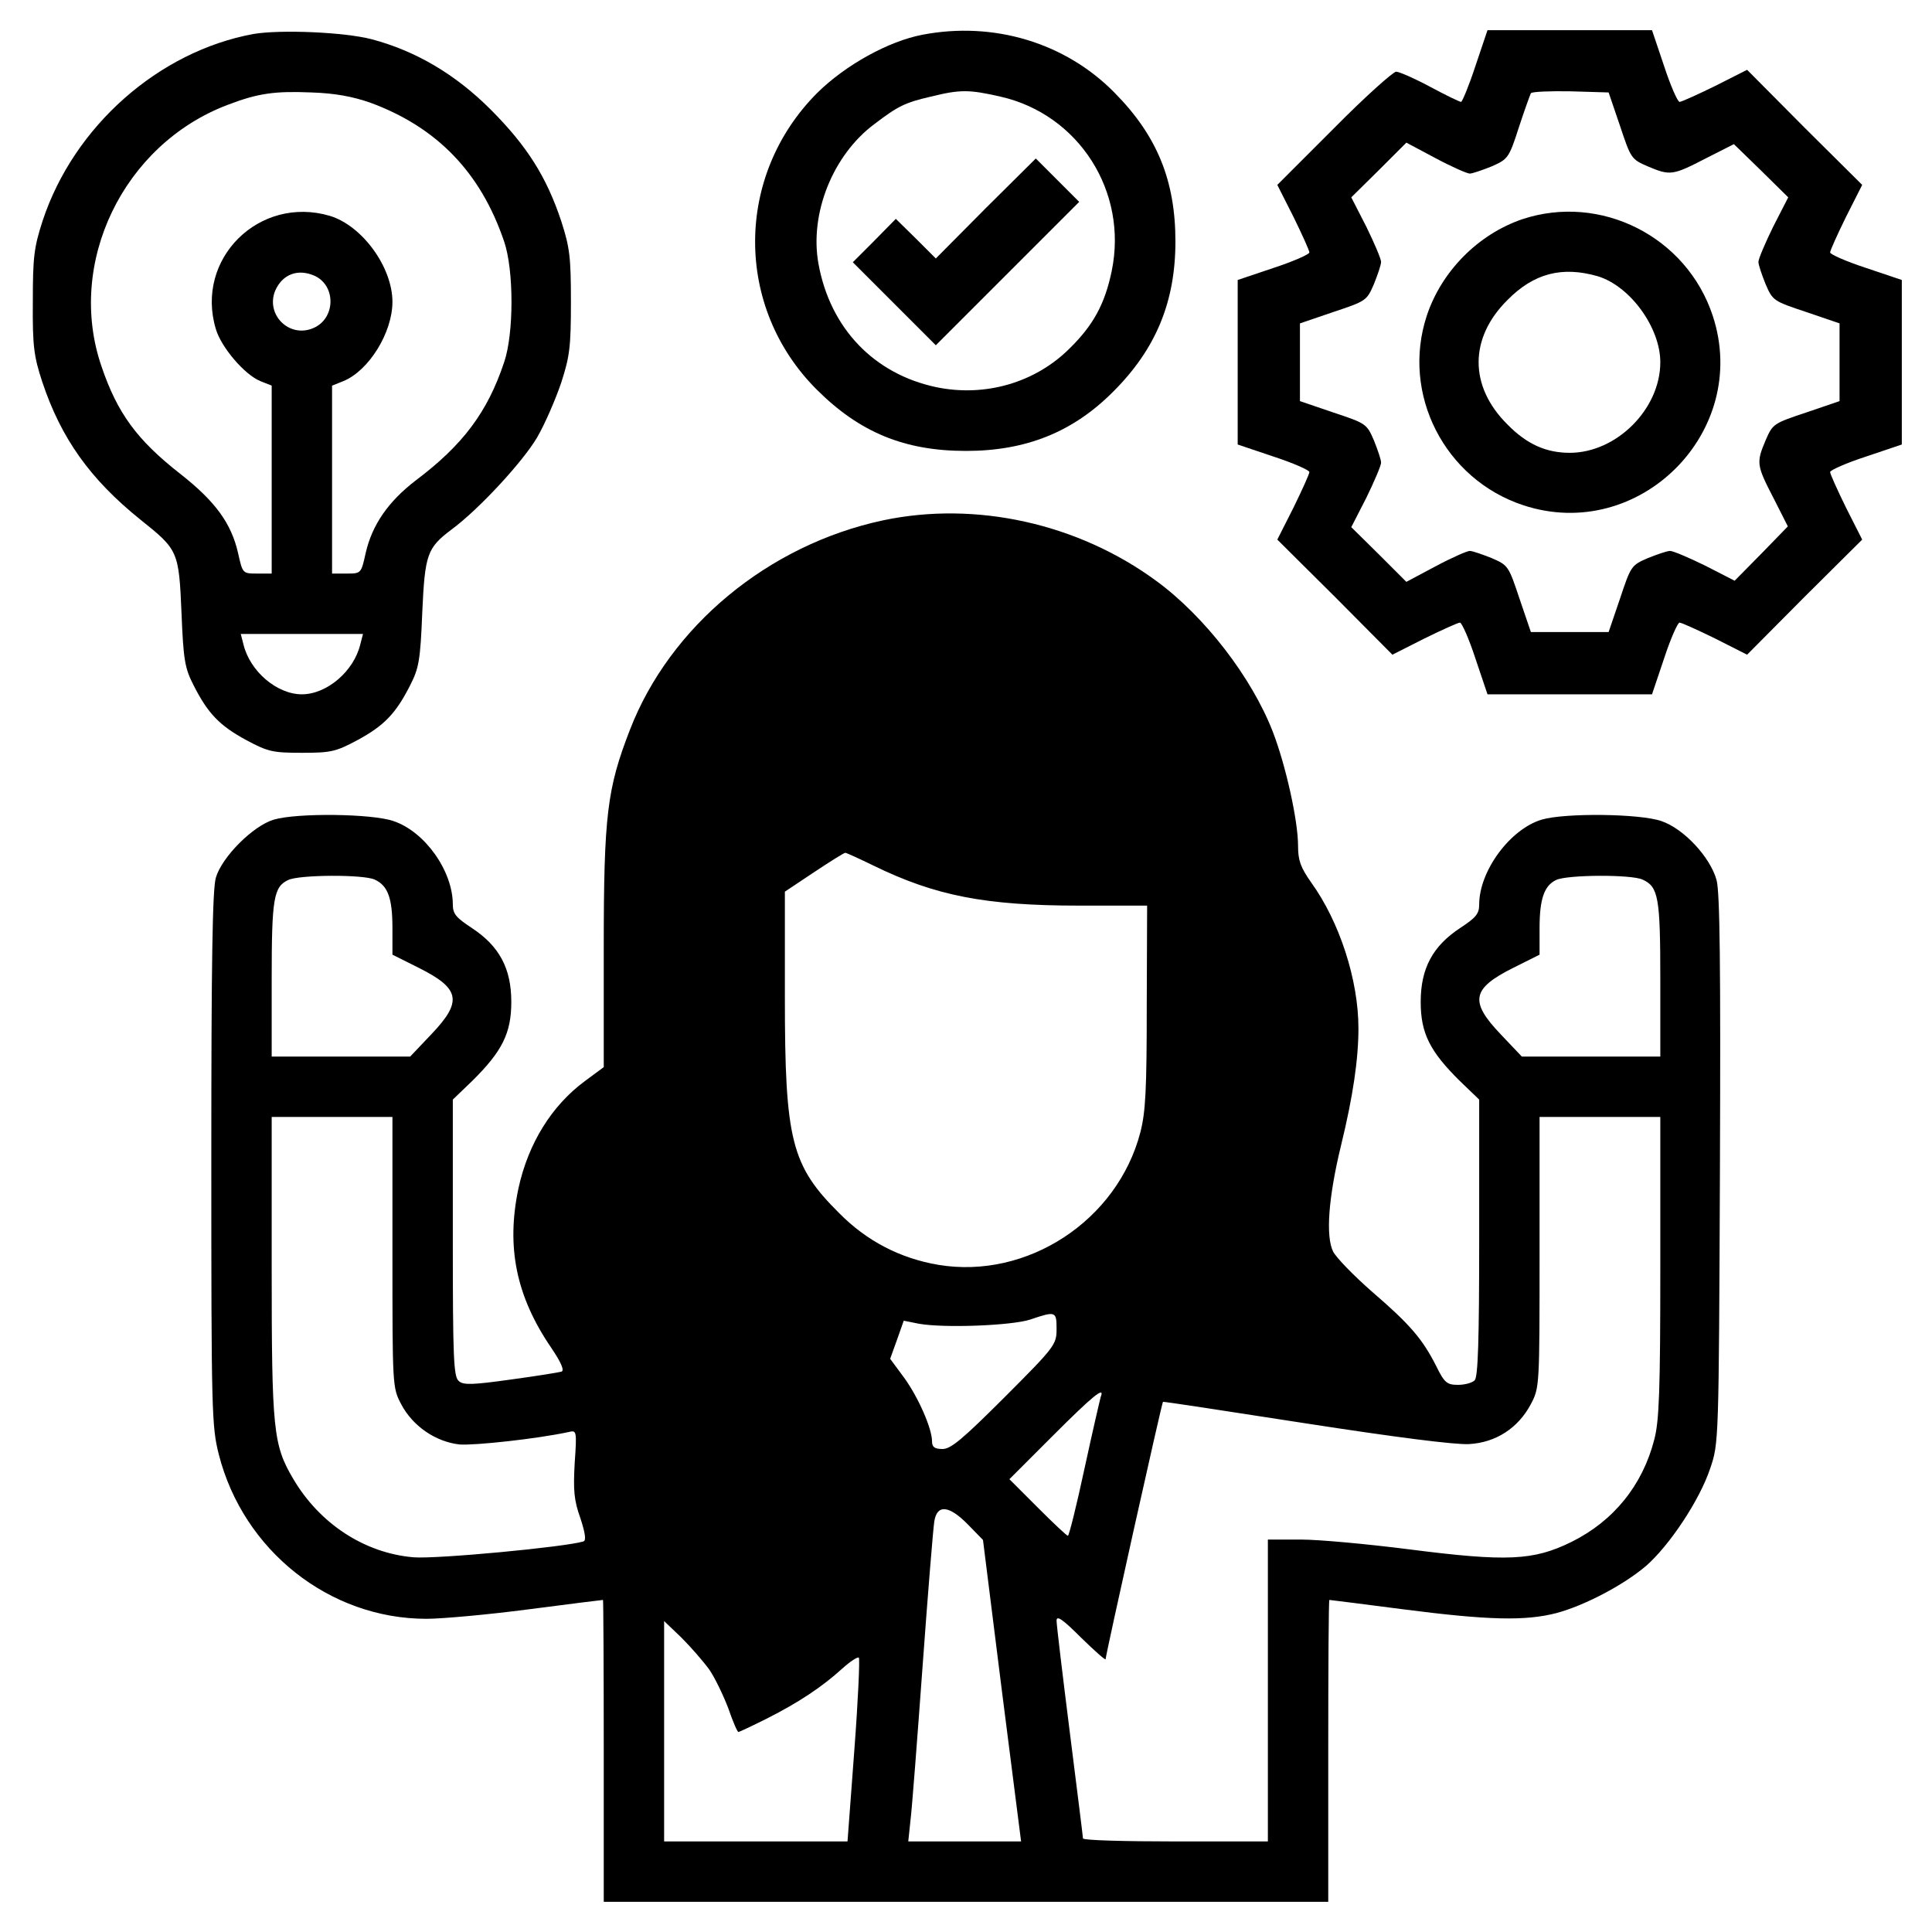
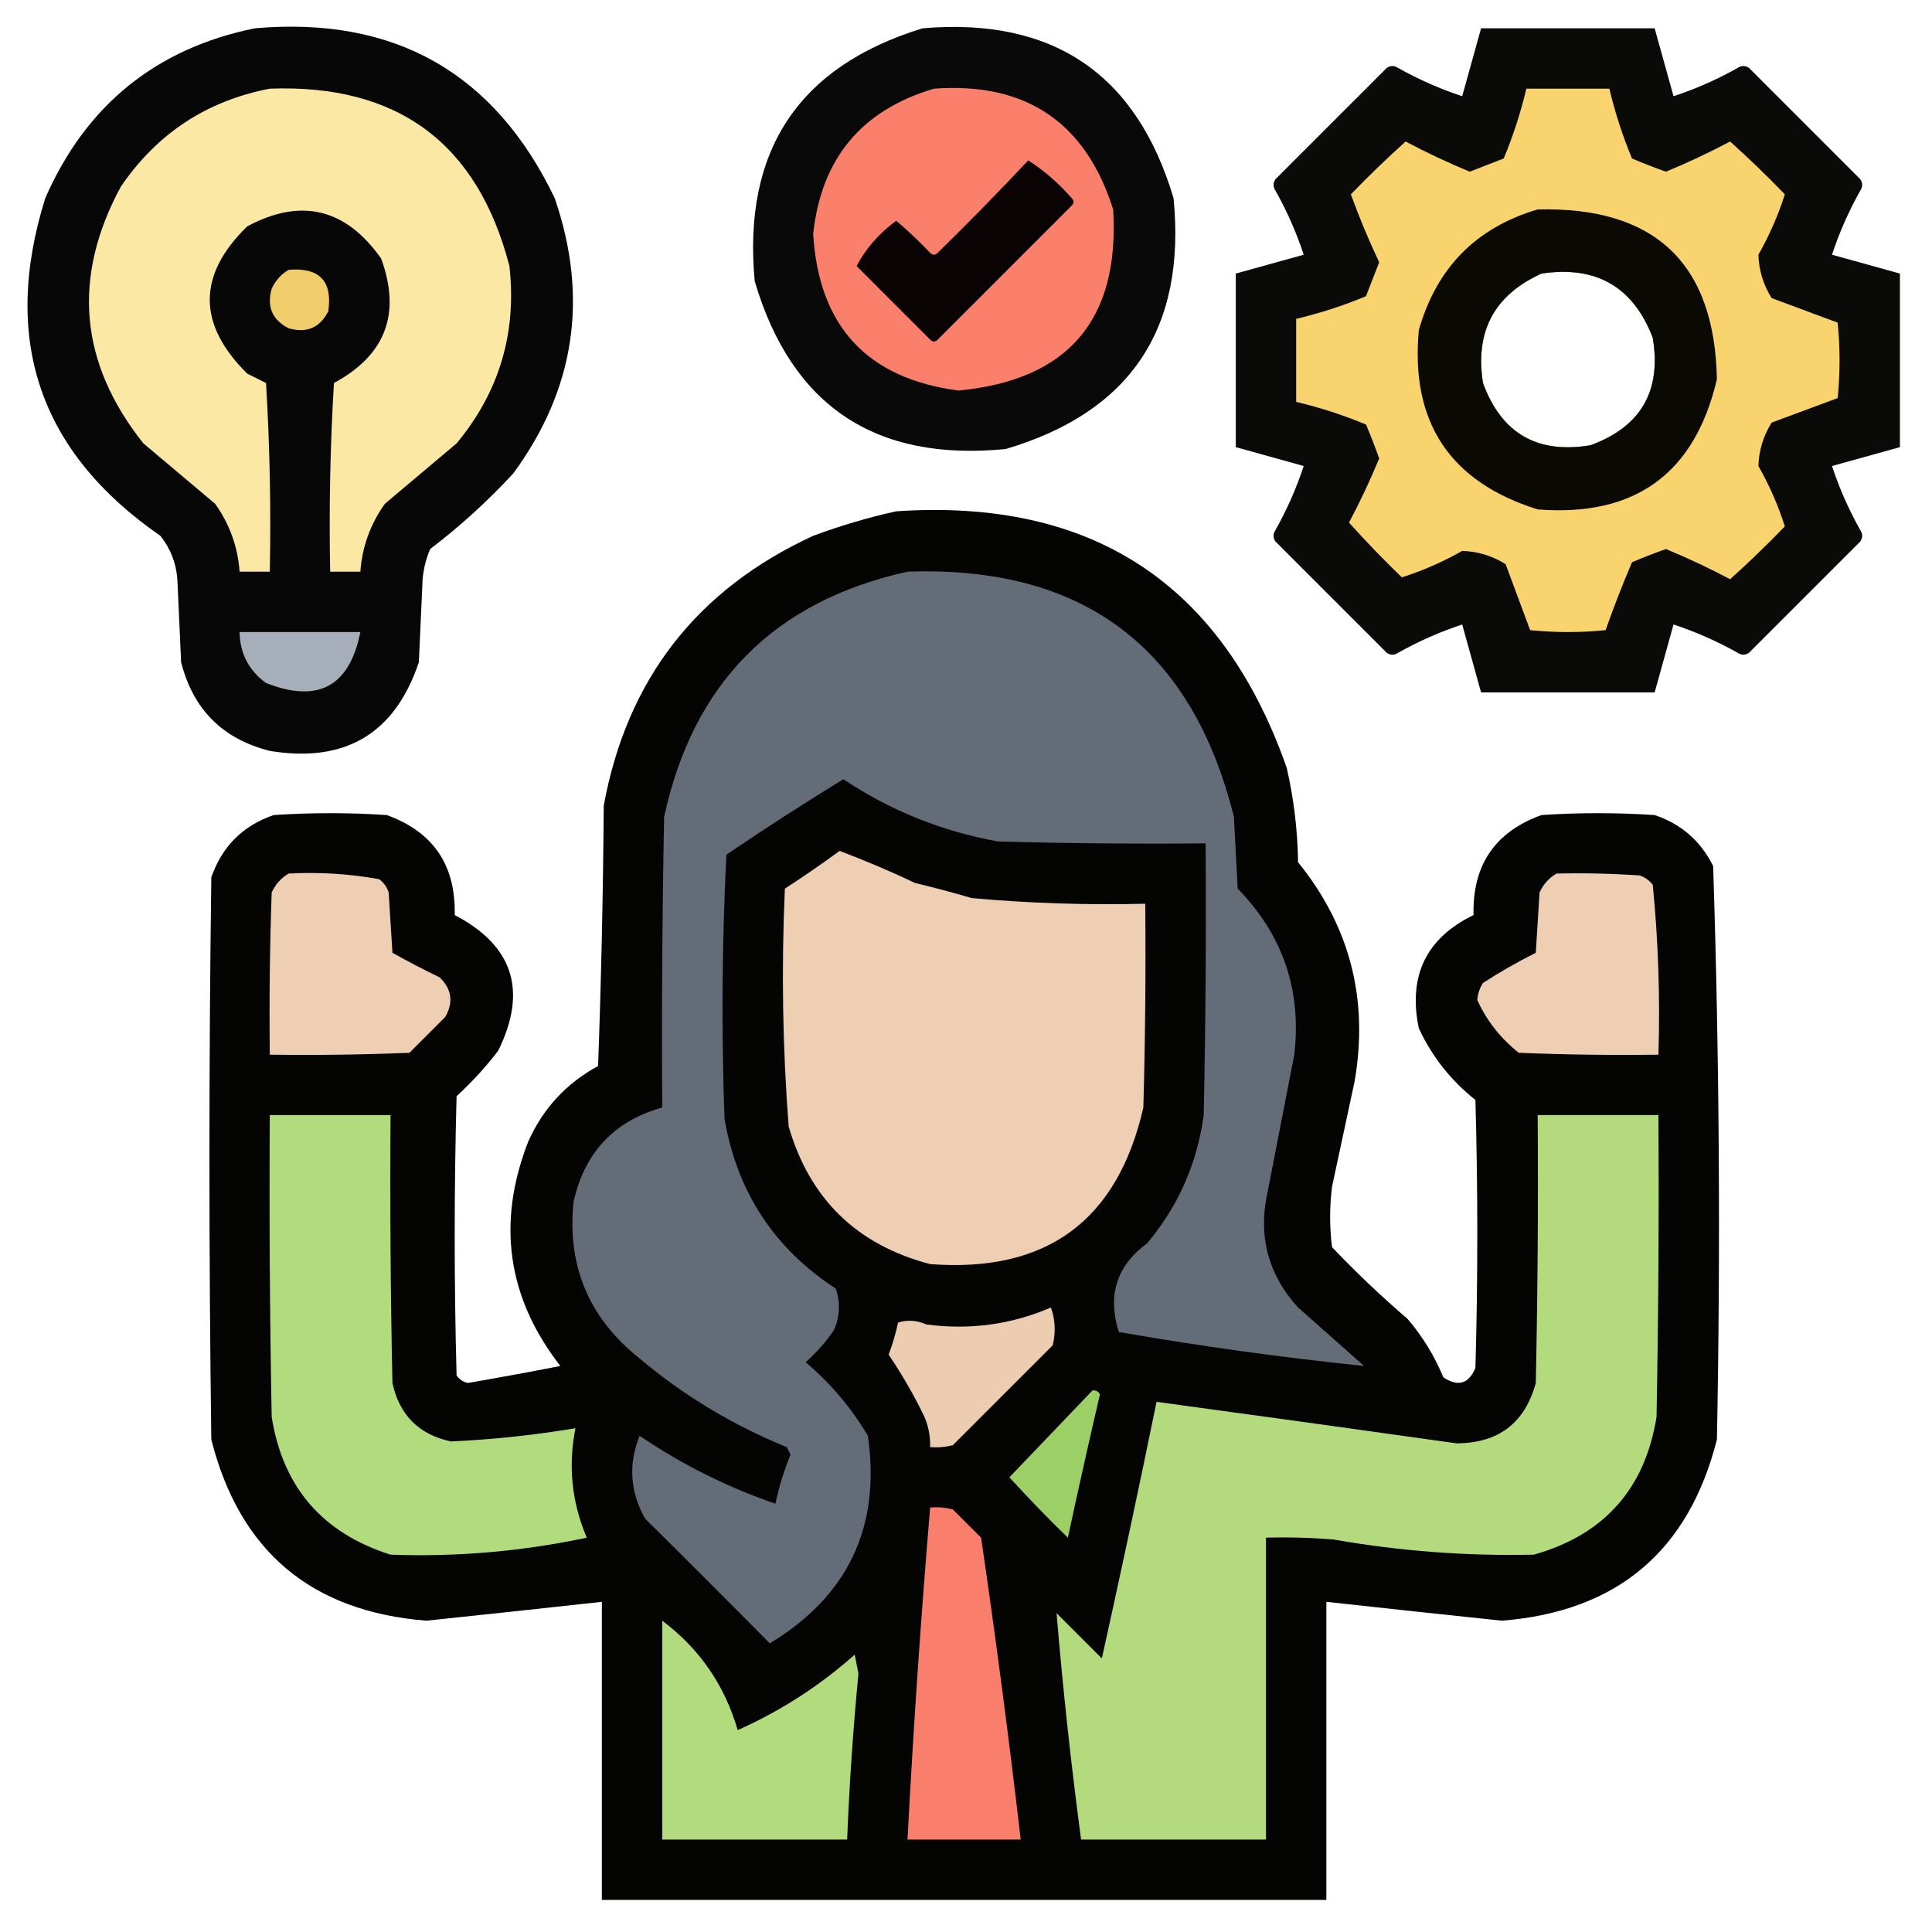
- <svg xmlns="http://www.w3.org/2000/svg" version="1.0" width="512pt" height="512pt" viewBox="0 0 512 512" preserveAspectRatio="xMidYMid meet">
-   <g transform="translate(0,512) scale(0.1,-0.1)" fill="#000000" stroke="none">
-     <path d="M672 5030 c-251 -46 -476 -244 -559 -495 -23 -71 -26 -96 -26 -215 -1 -118 3 -145 25 -212 50 -150 127 -258 260 -365 100 -80 102 -83 109 -247 5 -126 9 -147 32 -192 38 -75 69 -107 139 -145 58 -31 70 -34 148 -34 78 0 90 3 148 34 70 38 101 70 139 145 23 45 27 66 32 192 7 156 13 172 78 221 73 54 188 179 226 243 21 36 49 101 64 145 23 71 26 96 26 215 0 119 -3 144 -26 215 -39 117 -91 199 -187 295 -93 93 -198 155 -315 186 -73 19 -241 26 -313 14z m309 -182 c177 -65 293 -185 355 -368 26 -76 26 -244 0 -320 -44 -132 -109 -219 -234 -313 -73 -56 -116 -118 -133 -193 -12 -54 -12 -54 -51 -54 l-38 0 0 249 0 249 30 12 c68 28 130 129 130 210 0 92 -80 202 -166 228 -187 55 -358 -114 -302 -300 14 -48 76 -121 118 -138 l30 -12 0 -249 0 -249 -38 0 c-39 0 -39 0 -51 54 -18 79 -60 137 -153 210 -115 90 -167 161 -209 285 -94 273 57 588 334 693 81 31 125 37 222 33 63 -2 110 -11 156 -27z m-147 -459 c58 -27 55 -115 -5 -139 -63 -26 -125 36 -100 99 19 44 60 60 105 40z m121 -976 c-17 -72 -89 -133 -155 -133 -66 0 -138 61 -155 133 l-7 27 162 0 162 0 -7 -27z" />
-     <path d="M2445 5028 c-90 -17 -204 -80 -279 -154 -219 -219 -220 -568 -2 -786 114 -114 233 -163 396 -163 159 0 284 50 391 158 112 112 164 237 164 397 0 162 -49 281 -162 395 -130 132 -320 189 -508 153z m206 -164 c208 -47 339 -252 295 -463 -18 -86 -48 -142 -111 -204 -91 -91 -224 -130 -354 -103 -165 35 -281 156 -312 327 -24 133 38 288 148 370 63 48 81 57 150 73 77 19 101 19 184 0z" />
-     <path d="M2612 4568 l-132 -133 -53 53 -53 52 -57 -58 -57 -57 110 -110 110 -110 190 190 190 190 -58 58 -57 57 -133 -132z" />
-     <path d="M3910 4945 c-17 -52 -35 -95 -38 -95 -4 0 -41 18 -82 40 -41 22 -82 40 -90 40 -8 0 -83 -67 -165 -150 l-150 -150 43 -85 c23 -47 42 -89 42 -94 0 -5 -43 -24 -95 -41 l-95 -32 0 -218 0 -218 95 -32 c52 -17 95 -36 95 -41 0 -5 -19 -47 -42 -94 l-43 -85 153 -152 152 -153 85 43 c47 23 89 42 94 42 5 0 24 -43 41 -95 l32 -95 218 0 218 0 32 95 c17 52 36 95 41 95 5 0 47 -19 94 -42 l85 -43 152 153 153 152 -43 85 c-23 47 -42 89 -42 94 0 5 43 24 95 41 l95 32 0 218 0 218 -95 32 c-52 17 -95 36 -95 41 0 5 19 47 42 94 l43 85 -153 152 -152 153 -85 -43 c-47 -23 -89 -42 -94 -42 -5 0 -24 43 -41 95 l-32 95 -218 0 -218 0 -32 -95z m383 -158 c29 -87 30 -89 74 -108 59 -25 66 -24 153 21 l75 38 72 -70 72 -71 -40 -78 c-21 -43 -39 -85 -39 -93 0 -8 9 -34 19 -59 19 -44 21 -45 108 -74 l88 -30 0 -103 0 -103 -88 -30 c-87 -29 -89 -30 -108 -74 -25 -59 -24 -66 21 -153 l38 -75 -70 -72 -71 -72 -78 40 c-43 21 -85 39 -93 39 -8 0 -34 -9 -59 -19 -44 -19 -45 -21 -74 -108 l-30 -88 -103 0 -103 0 -30 88 c-29 87 -30 89 -74 108 -25 10 -51 19 -58 19 -7 0 -48 -18 -91 -41 l-77 -41 -73 73 -73 72 40 78 c21 43 39 85 39 93 0 8 -9 34 -19 59 -19 44 -21 45 -108 74 l-88 30 0 103 0 103 88 30 c87 29 89 30 108 74 10 25 19 51 19 59 0 8 -18 50 -39 93 l-40 78 73 72 73 73 77 -41 c43 -23 84 -41 91 -41 7 0 33 9 58 19 43 19 46 22 72 103 15 46 30 87 32 91 3 4 50 6 105 5 l101 -3 30 -88z" />
-     <path d="M4034 4539 c-117 -40 -214 -138 -253 -256 -68 -207 47 -433 256 -502 307 -101 603 195 502 502 -69 210 -297 325 -505 256z m200 -151 c86 -26 166 -136 166 -228 0 -124 -116 -240 -240 -240 -63 0 -114 23 -165 75 -102 101 -102 229 0 330 70 71 145 90 239 63z" />
-     <path d="M2340 3741 c-304 -65 -565 -281 -671 -556 -60 -155 -69 -225 -69 -577 l0 -316 -50 -37 c-88 -65 -150 -165 -176 -284 -33 -156 -6 -287 87 -423 27 -40 35 -60 27 -63 -7 -2 -68 -12 -135 -21 -100 -14 -125 -15 -137 -4 -14 11 -16 60 -16 379 l0 367 51 49 c80 79 104 127 104 210 0 89 -32 148 -105 196 -41 27 -50 37 -50 62 0 89 -74 193 -157 221 -57 20 -256 22 -317 4 -55 -16 -138 -99 -154 -154 -9 -31 -12 -222 -12 -746 0 -672 1 -708 20 -783 65 -254 293 -435 550 -435 41 0 163 11 270 25 107 14 196 25 198 25 1 0 2 -180 2 -400 l0 -400 960 0 960 0 0 400 c0 220 1 400 3 400 1 0 90 -11 197 -25 225 -29 322 -31 404 -10 75 20 178 74 238 125 62 54 142 174 170 258 23 67 23 69 26 792 2 539 0 736 -9 768 -17 61 -87 136 -146 156 -57 20 -256 22 -317 4 -84 -25 -166 -136 -166 -225 0 -25 -9 -35 -50 -62 -73 -48 -105 -107 -105 -196 0 -83 24 -131 104 -210 l51 -49 0 -366 c0 -271 -3 -369 -12 -378 -7 -7 -27 -12 -44 -12 -29 0 -36 5 -58 50 -36 71 -69 110 -169 196 -48 42 -95 90 -104 107 -20 40 -13 142 21 282 32 131 46 229 46 310 0 128 -50 282 -125 386 -28 40 -35 58 -35 97 0 68 -33 215 -67 303 -56 144 -180 305 -308 399 -208 153 -479 213 -725 161z m-25 -915 c164 -80 296 -106 546 -106 l179 0 -1 -267 c0 -220 -3 -280 -17 -334 -61 -234 -300 -390 -535 -351 -101 17 -190 63 -263 137 -127 126 -144 193 -144 571 l0 281 78 52 c42 28 79 51 82 51 3 0 36 -15 75 -34z m-1322 -37 c35 -16 47 -49 47 -129 l0 -70 70 -35 c110 -55 116 -89 33 -176 l-56 -59 -184 0 -183 0 0 205 c0 214 5 245 44 263 29 14 199 15 229 1z m3360 0 c42 -19 47 -47 47 -264 l0 -205 -183 0 -184 0 -56 59 c-83 87 -77 121 33 176 l70 35 0 70 c0 77 12 113 44 128 29 14 199 15 229 1z m-3313 -987 c0 -356 0 -359 23 -403 31 -59 92 -100 155 -107 40 -3 206 15 289 33 21 5 22 4 16 -82 -4 -72 -2 -99 15 -146 13 -40 16 -60 8 -62 -49 -15 -390 -47 -450 -42 -130 11 -249 89 -319 208 -53 90 -57 128 -57 561 l0 398 160 0 160 0 0 -358z m3360 -40 c0 -327 -3 -408 -16 -457 -31 -121 -108 -216 -219 -271 -101 -50 -172 -53 -430 -20 -110 14 -239 26 -287 26 l-88 0 0 -400 0 -400 -245 0 c-135 0 -245 3 -245 8 0 4 -16 131 -35 282 -19 151 -35 284 -35 295 0 15 16 4 65 -45 36 -35 65 -61 65 -57 0 11 149 680 152 682 2 1 172 -25 378 -57 239 -37 396 -57 433 -55 71 4 130 42 164 106 23 44 23 47 23 403 l0 358 160 0 160 0 0 -398z m-1600 -164 c0 -41 -4 -47 -137 -180 -111 -111 -143 -138 -165 -138 -21 0 -28 5 -28 20 0 35 -37 118 -74 169 l-37 50 18 50 18 51 40 -8 c67 -12 246 -5 295 11 68 23 70 22 70 -25z m117 -180 c-2 -7 -22 -93 -43 -190 -21 -98 -41 -178 -44 -178 -3 0 -39 34 -80 75 l-75 75 115 115 c107 107 139 133 127 103z m-352 -338 l40 -41 50 -399 51 -400 -149 0 -150 0 6 57 c4 32 18 216 32 408 14 193 28 365 31 383 7 46 39 43 89 -8z m-685 -385 c15 -22 37 -68 50 -102 12 -35 24 -63 27 -63 2 0 36 16 76 36 83 42 145 83 199 132 21 19 41 32 44 29 3 -3 -2 -114 -12 -246 l-18 -241 -243 0 -243 0 0 292 0 292 46 -44 c25 -25 58 -63 74 -85z" />
+ <svg xmlns="http://www.w3.org/2000/svg" version="1.1" width="512px" height="512px" style="shape-rendering:geometricPrecision; text-rendering:geometricPrecision; image-rendering:optimizeQuality; fill-rule:evenodd; clip-rule:evenodd">
+   <g>
+     <path style="opacity:0.973" fill="#010101" d="M 67.5,7.5 C 104.533,4.258 131.033,19.258 147,52.5C 156.063,78.836 152.397,103.169 136,125.5C 129.152,132.886 121.819,139.553 114,145.5C 112.908,148.044 112.241,150.711 112,153.5C 111.667,160.833 111.333,168.167 111,175.5C 104.645,194.438 91.478,202.272 71.5,199C 59,195.833 51.167,188 48,175.5C 47.667,168.167 47.333,160.833 47,153.5C 46.669,149.169 45.169,145.336 42.5,142C 10.439,119.821 0.273,89.988 12,52.5C 22.813,27.864 41.313,12.864 67.5,7.5 Z" />
+   </g>
+   <g>
+     <path style="opacity:0.962" fill="#010000" d="M 244.5,7.5 C 279.018,4.552 301.185,19.552 311,52.5C 314.4,87.066 299.567,109.233 266.5,119C 231.934,122.4 209.767,107.567 200,74.5C 196.806,39.91 211.639,17.577 244.5,7.5 Z" />
+   </g>
+   <g>
+     <path style="opacity:0.964" fill="#010100" d="M 392.5,7.5 C 407.833,7.5 423.167,7.5 438.5,7.5C 440.167,13.5 441.833,19.5 443.5,25.5C 449.369,23.568 455.036,21.068 460.5,18C 461.5,17.333 462.5,17.333 463.5,18C 473.333,27.833 483.167,37.667 493,47.5C 493.667,48.5 493.667,49.5 493,50.5C 489.932,55.964 487.432,61.631 485.5,67.5C 491.5,69.167 497.5,70.833 503.5,72.5C 503.5,87.833 503.5,103.167 503.5,118.5C 497.5,120.167 491.5,121.833 485.5,123.5C 487.432,129.369 489.932,135.036 493,140.5C 493.667,141.5 493.667,142.5 493,143.5C 483.167,153.333 473.333,163.167 463.5,173C 462.5,173.667 461.5,173.667 460.5,173C 455.036,169.932 449.369,167.432 443.5,165.5C 441.833,171.5 440.167,177.5 438.5,183.5C 423.167,183.5 407.833,183.5 392.5,183.5C 390.833,177.5 389.167,171.5 387.5,165.5C 381.631,167.432 375.964,169.932 370.5,173C 369.5,173.667 368.5,173.667 367.5,173C 357.667,163.167 347.833,153.333 338,143.5C 337.333,142.5 337.333,141.5 338,140.5C 341.068,135.036 343.568,129.369 345.5,123.5C 339.5,121.833 333.5,120.167 327.5,118.5C 327.5,103.167 327.5,87.833 327.5,72.5C 333.5,70.833 339.5,69.167 345.5,67.5C 343.568,61.631 341.068,55.964 338,50.5C 337.333,49.5 337.333,48.5 338,47.5C 347.833,37.667 357.667,27.833 367.5,18C 368.5,17.333 369.5,17.333 370.5,18C 375.964,21.068 381.631,23.568 387.5,25.5C 389.167,19.5 390.833,13.5 392.5,7.5 Z M 408.5,72.5 C 422.981,70.318 432.814,75.985 438,89.5C 440.366,103.606 434.866,113.106 421.5,118C 407.394,120.366 397.894,114.866 393,101.5C 390.831,87.834 395.998,78.167 408.5,72.5 Z" />
+   </g>
+   <g>
+     <path style="opacity:1" fill="#fce8a5" d="M 71.5,23.5 C 105.386,22.244 126.552,37.91 135,70.5C 136.987,88.2 132.321,103.867 121,117.5C 114.667,122.833 108.333,128.167 102,133.5C 98.148,138.891 95.981,144.891 95.5,151.5C 92.833,151.5 90.167,151.5 87.5,151.5C 87.167,134.82 87.501,118.153 88.5,101.5C 102.187,94.124 106.354,83.124 101,68.5C 91.597,55.19 79.764,52.357 65.5,60C 52.285,72.909 52.285,85.909 65.5,99C 67.167,99.833 68.833,100.667 70.5,101.5C 71.499,118.153 71.833,134.82 71.5,151.5C 68.833,151.5 66.167,151.5 63.5,151.5C 63.019,144.891 60.852,138.891 57,133.5C 50.667,128.167 44.333,122.833 38,117.5C 21.037,96.184 19.037,73.518 32,49.5C 41.614,35.378 54.781,26.711 71.5,23.5 Z" />
+   </g>
+   <g>
+     <path style="opacity:1" fill="#f9d46e" d="M 404.5,23.5 C 411.833,23.5 419.167,23.5 426.5,23.5C 427.999,29.831 429.999,35.997 432.5,42C 435.466,43.266 438.466,44.433 441.5,45.5C 447.282,43.109 452.949,40.443 458.5,37.5C 463.485,41.985 468.319,46.651 473,51.5C 471.28,56.955 468.947,62.289 466,67.5C 466.111,71.581 467.277,75.414 469.5,79C 475.35,81.172 481.183,83.338 487,85.5C 487.667,92.167 487.667,98.833 487,105.5C 481.183,107.662 475.35,109.828 469.5,112C 467.277,115.586 466.111,119.419 466,123.5C 468.947,128.711 471.28,134.045 473,139.5C 468.319,144.349 463.485,149.015 458.5,153.5C 452.949,150.557 447.282,147.891 441.5,145.5C 438.466,146.567 435.466,147.734 432.5,149C 429.971,154.921 427.637,160.921 425.5,167C 418.833,167.667 412.167,167.667 405.5,167C 403.338,161.183 401.172,155.35 399,149.5C 395.414,147.277 391.581,146.111 387.5,146C 382.289,148.947 376.955,151.28 371.5,153C 366.651,148.319 361.985,143.485 357.5,138.5C 360.443,132.949 363.109,127.282 365.5,121.5C 364.433,118.466 363.266,115.466 362,112.5C 355.997,109.999 349.831,107.999 343.5,106.5C 343.5,99.167 343.5,91.833 343.5,84.5C 349.831,83.001 355.997,81.001 362,78.5C 363.17,75.495 364.336,72.495 365.5,69.5C 362.662,63.509 360.162,57.509 358,51.5C 362.681,46.651 367.515,41.985 372.5,37.5C 378.051,40.443 383.718,43.109 389.5,45.5C 392.495,44.336 395.495,43.17 398.5,42C 401.001,35.997 403.001,29.831 404.5,23.5 Z M 408.5,72.5 C 395.998,78.167 390.831,87.834 393,101.5C 397.894,114.866 407.394,120.366 421.5,118C 434.866,113.106 440.366,103.606 438,89.5C 432.814,75.985 422.981,70.318 408.5,72.5 Z" />
+   </g>
+   <g>
+     <path style="opacity:1" fill="#fb806c" d="M 247.5,23.5 C 271.864,21.722 287.697,32.389 295,55.5C 296.76,84.737 283.093,100.737 254,103.5C 229.82,100.317 216.987,86.483 215.5,62C 217.642,42.029 228.308,29.196 247.5,23.5 Z" />
+   </g>
+   <g>
+     <path style="opacity:1" fill="#090303" d="M 272.5,42.5 C 276.737,45.228 280.571,48.562 284,52.5C 284.667,53.167 284.667,53.833 284,54.5C 272.167,66.333 260.333,78.167 248.5,90C 247.833,90.667 247.167,90.667 246.5,90C 240,83.5 233.5,77 227,70.5C 229.446,65.867 232.946,61.867 237.5,58.5C 240.651,61.15 243.651,63.984 246.5,67C 247.167,67.667 247.833,67.667 248.5,67C 256.702,58.965 264.702,50.798 272.5,42.5 Z" />
+   </g>
+   <g>
+     <path style="opacity:0.966" fill="#030201" d="M 407.5,55.5 C 438.569,54.741 454.402,69.741 455,100.5C 449.138,125.53 433.305,137.03 407.5,135C 384.244,127.726 373.744,111.893 376,87.5C 380.683,70.985 391.183,60.318 407.5,55.5 Z M 408.5,72.5 C 395.998,78.167 390.831,87.834 393,101.5C 397.894,114.866 407.394,120.366 421.5,118C 434.866,113.106 440.366,103.606 438,89.5C 432.814,75.985 422.981,70.318 408.5,72.5 Z" />
+   </g>
+   <g>
+     <path style="opacity:1" fill="#f1ce6b" d="M 76.5,71.5 C 84.658,70.823 88.158,74.49 87,82.5C 84.774,86.861 81.274,88.361 76.5,87C 72.139,84.774 70.639,81.274 72,76.5C 73.025,74.313 74.525,72.646 76.5,71.5 Z" />
+   </g>
+   <g>
+     <path style="opacity:0.985" fill="#010100" d="M 237.5,135.5 C 289.392,132.012 323.892,154.678 341,203.5C 342.882,211.722 343.882,220.055 344,228.5C 357.731,245.456 362.731,264.789 359,286.5C 357,295.833 355,305.167 353,314.5C 352.333,319.833 352.333,325.167 353,330.5C 359.311,337.143 365.978,343.476 373,349.5C 376.992,354.159 380.158,359.326 382.5,365C 386.394,367.59 389.227,366.757 391,362.5C 391.667,338.833 391.667,315.167 391,291.5C 384.476,286.316 379.476,279.983 376,272.5C 373.113,258.611 377.946,248.611 390.5,242.5C 390.185,229.277 396.185,220.443 408.5,216C 418.5,215.333 428.5,215.333 438.5,216C 445.519,218.351 450.686,222.851 454,229.5C 455.653,280.108 455.986,330.775 455,381.5C 447.502,411.091 428.502,427.091 398,429.5C 382.489,427.873 366.989,426.207 351.5,424.5C 351.5,450.833 351.5,477.167 351.5,503.5C 287.5,503.5 223.5,503.5 159.5,503.5C 159.5,477.167 159.5,450.833 159.5,424.5C 144.011,426.207 128.511,427.873 113,429.5C 82.498,427.091 63.498,411.091 56,381.5C 55.333,331.833 55.333,282.167 56,232.5C 58.833,224.333 64.333,218.833 72.5,216C 82.5,215.333 92.5,215.333 102.5,216C 114.815,220.443 120.815,229.277 120.5,242.5C 136.031,250.609 139.865,262.609 132,278.5C 128.702,282.8 125.035,286.8 121,290.5C 120.333,315.167 120.333,339.833 121,364.5C 121.739,365.574 122.739,366.241 124,366.5C 132.181,365.093 140.347,363.593 148.5,362C 134.417,343.889 131.584,324.055 140,302.5C 143.917,293.749 150.084,287.083 158.5,282.5C 159.333,259.507 159.833,236.507 160,213.5C 166.134,180.064 184.634,156.231 215.5,142C 222.807,139.282 230.141,137.115 237.5,135.5 Z" />
+   </g>
+   <g>
+     <path style="opacity:1" fill="#646c77" d="M 240.5,151.5 C 287.01,149.863 315.843,171.529 327,216.5C 327.333,222.833 327.667,229.167 328,235.5C 339.974,247.755 344.974,262.422 343,279.5C 340.667,291.5 338.333,303.5 336,315.5C 333.288,327.309 335.955,337.642 344,346.5C 349.833,351.667 355.667,356.833 361.5,362C 339.774,359.754 318.108,356.754 296.5,353C 293.428,343.23 295.928,335.397 304,329.5C 312.248,319.665 317.248,308.331 319,295.5C 319.5,271.502 319.667,247.502 319.5,223.5C 301.164,223.667 282.83,223.5 264.5,223C 249.617,220.321 235.95,214.821 223.5,206.5C 213.035,212.903 202.702,219.57 192.5,226.5C 191.334,249.826 191.167,273.16 192,296.5C 195.343,315.878 205.177,330.878 221.5,341.5C 222.745,345.214 222.579,348.88 221,352.5C 218.872,355.63 216.372,358.463 213.5,361C 220.127,366.62 225.627,373.12 230,380.5C 233.455,404.589 224.789,422.922 204,435.5C 193.148,424.53 182.148,413.53 171,402.5C 166.966,395.422 166.466,388.089 169.5,380.5C 180.697,388.098 192.697,394.098 205.5,398.5C 206.426,394.053 207.76,389.72 209.5,385.5C 209.167,384.833 208.833,384.167 208.5,383.5C 194.204,377.691 181.204,369.858 169.5,360C 156.074,349.321 150.241,335.487 152,318.5C 154.936,305.402 162.769,297.069 175.5,293.5C 175.333,267.831 175.5,242.165 176,216.5C 183.68,180.987 205.18,159.32 240.5,151.5 Z" />
+   </g>
+   <g>
+     <path style="opacity:1" fill="#a6aeb9" d="M 63.5,167.5 C 74.167,167.5 84.833,167.5 95.5,167.5C 92.627,181.938 84.294,186.438 70.5,181C 65.913,177.66 63.58,173.16 63.5,167.5 Z" />
+   </g>
+   <g>
+     <path style="opacity:1" fill="#efcfb3" d="M 222.5,225.5 C 229.25,228.039 235.917,230.872 242.5,234C 247.531,235.206 252.531,236.54 257.5,238C 272.794,239.379 288.127,239.879 303.5,239.5C 303.667,257.503 303.5,275.503 303,293.5C 296.167,323.513 277.334,337.346 246.5,335C 227.073,329.906 214.573,317.739 209,298.5C 207.392,277.543 207.058,256.543 208,235.5C 212.987,232.267 217.82,228.934 222.5,225.5 Z" />
+   </g>
+   <g>
+     <path style="opacity:1" fill="#eecfb3" d="M 76.5,231.5 C 84.611,231.065 92.611,231.565 100.5,233C 101.701,233.903 102.535,235.069 103,236.5C 103.333,241.833 103.667,247.167 104,252.5C 108.088,254.794 112.255,256.961 116.5,259C 119.723,262.112 120.223,265.612 118,269.5C 114.833,272.667 111.667,275.833 108.5,279C 96.171,279.5 83.838,279.667 71.5,279.5C 71.333,265.163 71.5,250.829 72,236.5C 73.025,234.313 74.525,232.646 76.5,231.5 Z" />
+   </g>
+   <g>
+     <path style="opacity:1" fill="#eecfb3" d="M 412.5,231.5 C 419.841,231.334 427.174,231.5 434.5,232C 435.931,232.465 437.097,233.299 438,234.5C 439.467,249.403 439.967,264.403 439.5,279.5C 427.162,279.667 414.829,279.5 402.5,279C 397.635,275.151 393.969,270.485 391.5,265C 391.625,263.373 392.125,261.873 393,260.5C 397.504,257.58 402.171,254.914 407,252.5C 407.333,247.167 407.667,241.833 408,236.5C 409.025,234.313 410.525,232.646 412.5,231.5 Z" />
+   </g>
+   <g>
+     <path style="opacity:1" fill="#b2db7e" d="M 71.5,295.5 C 82.167,295.5 92.833,295.5 103.5,295.5C 103.333,319.169 103.5,342.836 104,366.5C 105.842,375.009 111.009,380.176 119.5,382C 130.544,381.494 141.544,380.327 152.5,378.5C 150.522,388.483 151.522,398.149 155.5,407.5C 138.346,411.145 121.012,412.645 103.5,412C 85.457,406.294 74.957,394.127 72,375.5C 71.5,348.835 71.333,322.169 71.5,295.5 Z" />
+   </g>
+   <g>
+     <path style="opacity:1" fill="#b3db7e" d="M 407.5,295.5 C 418.167,295.5 428.833,295.5 439.5,295.5C 439.667,322.169 439.5,348.835 439,375.5C 435.936,394.565 425.102,406.732 406.5,412C 388.722,412.404 371.055,411.07 353.5,408C 347.509,407.501 341.509,407.334 335.5,407.5C 335.5,434.167 335.5,460.833 335.5,487.5C 319.167,487.5 302.833,487.5 286.5,487.5C 283.836,467.526 281.669,447.526 280,427.5C 284,431.5 288,435.5 292,439.5C 297.028,416.86 301.861,394.193 306.5,371.5C 332.994,375.098 359.494,378.765 386,382.5C 397.109,382.456 404.109,377.122 407,366.5C 407.5,342.836 407.667,319.169 407.5,295.5 Z" />
+   </g>
+   <g>
+     <path style="opacity:1" fill="#edcdb1" d="M 278.5,346.5 C 279.641,349.64 279.808,352.973 279,356.5C 270.167,365.333 261.333,374.167 252.5,383C 250.527,383.495 248.527,383.662 246.5,383.5C 246.579,380.729 246.079,378.063 245,375.5C 242.217,369.732 239.05,364.232 235.5,359C 236.536,356.226 237.369,353.393 238,350.5C 240.443,349.715 242.943,349.881 245.5,351C 257.052,352.516 268.052,351.016 278.5,346.5 Z" />
+   </g>
+   <g>
+     <path style="opacity:1" fill="#9cd066" d="M 289.5,368.5 C 290.376,368.369 291.043,368.702 291.5,369.5C 288.56,382.138 285.727,394.804 283,407.5C 277.652,402.319 272.485,396.985 267.5,391.5C 274.855,383.813 282.188,376.146 289.5,368.5 Z" />
+   </g>
+   <g>
+     <path style="opacity:1" fill="#f97e6b" d="M 246.5,399.5 C 248.527,399.338 250.527,399.505 252.5,400C 255,402.5 257.5,405 260,407.5C 263.902,434.124 267.402,460.791 270.5,487.5C 260.5,487.5 250.5,487.5 240.5,487.5C 242.041,458.136 244.041,428.802 246.5,399.5 Z" />
+   </g>
+   <g>
+     <path style="opacity:1" fill="#b2db7e" d="M 175.5,429.5 C 185.379,436.915 192.045,446.582 195.5,458.5C 206.909,453.41 217.243,446.743 226.5,438.5C 226.833,440.167 227.167,441.833 227.5,443.5C 226.092,458.143 225.092,472.81 224.5,487.5C 208.167,487.5 191.833,487.5 175.5,487.5C 175.5,468.167 175.5,448.833 175.5,429.5 Z" />
  </g>
</svg>
